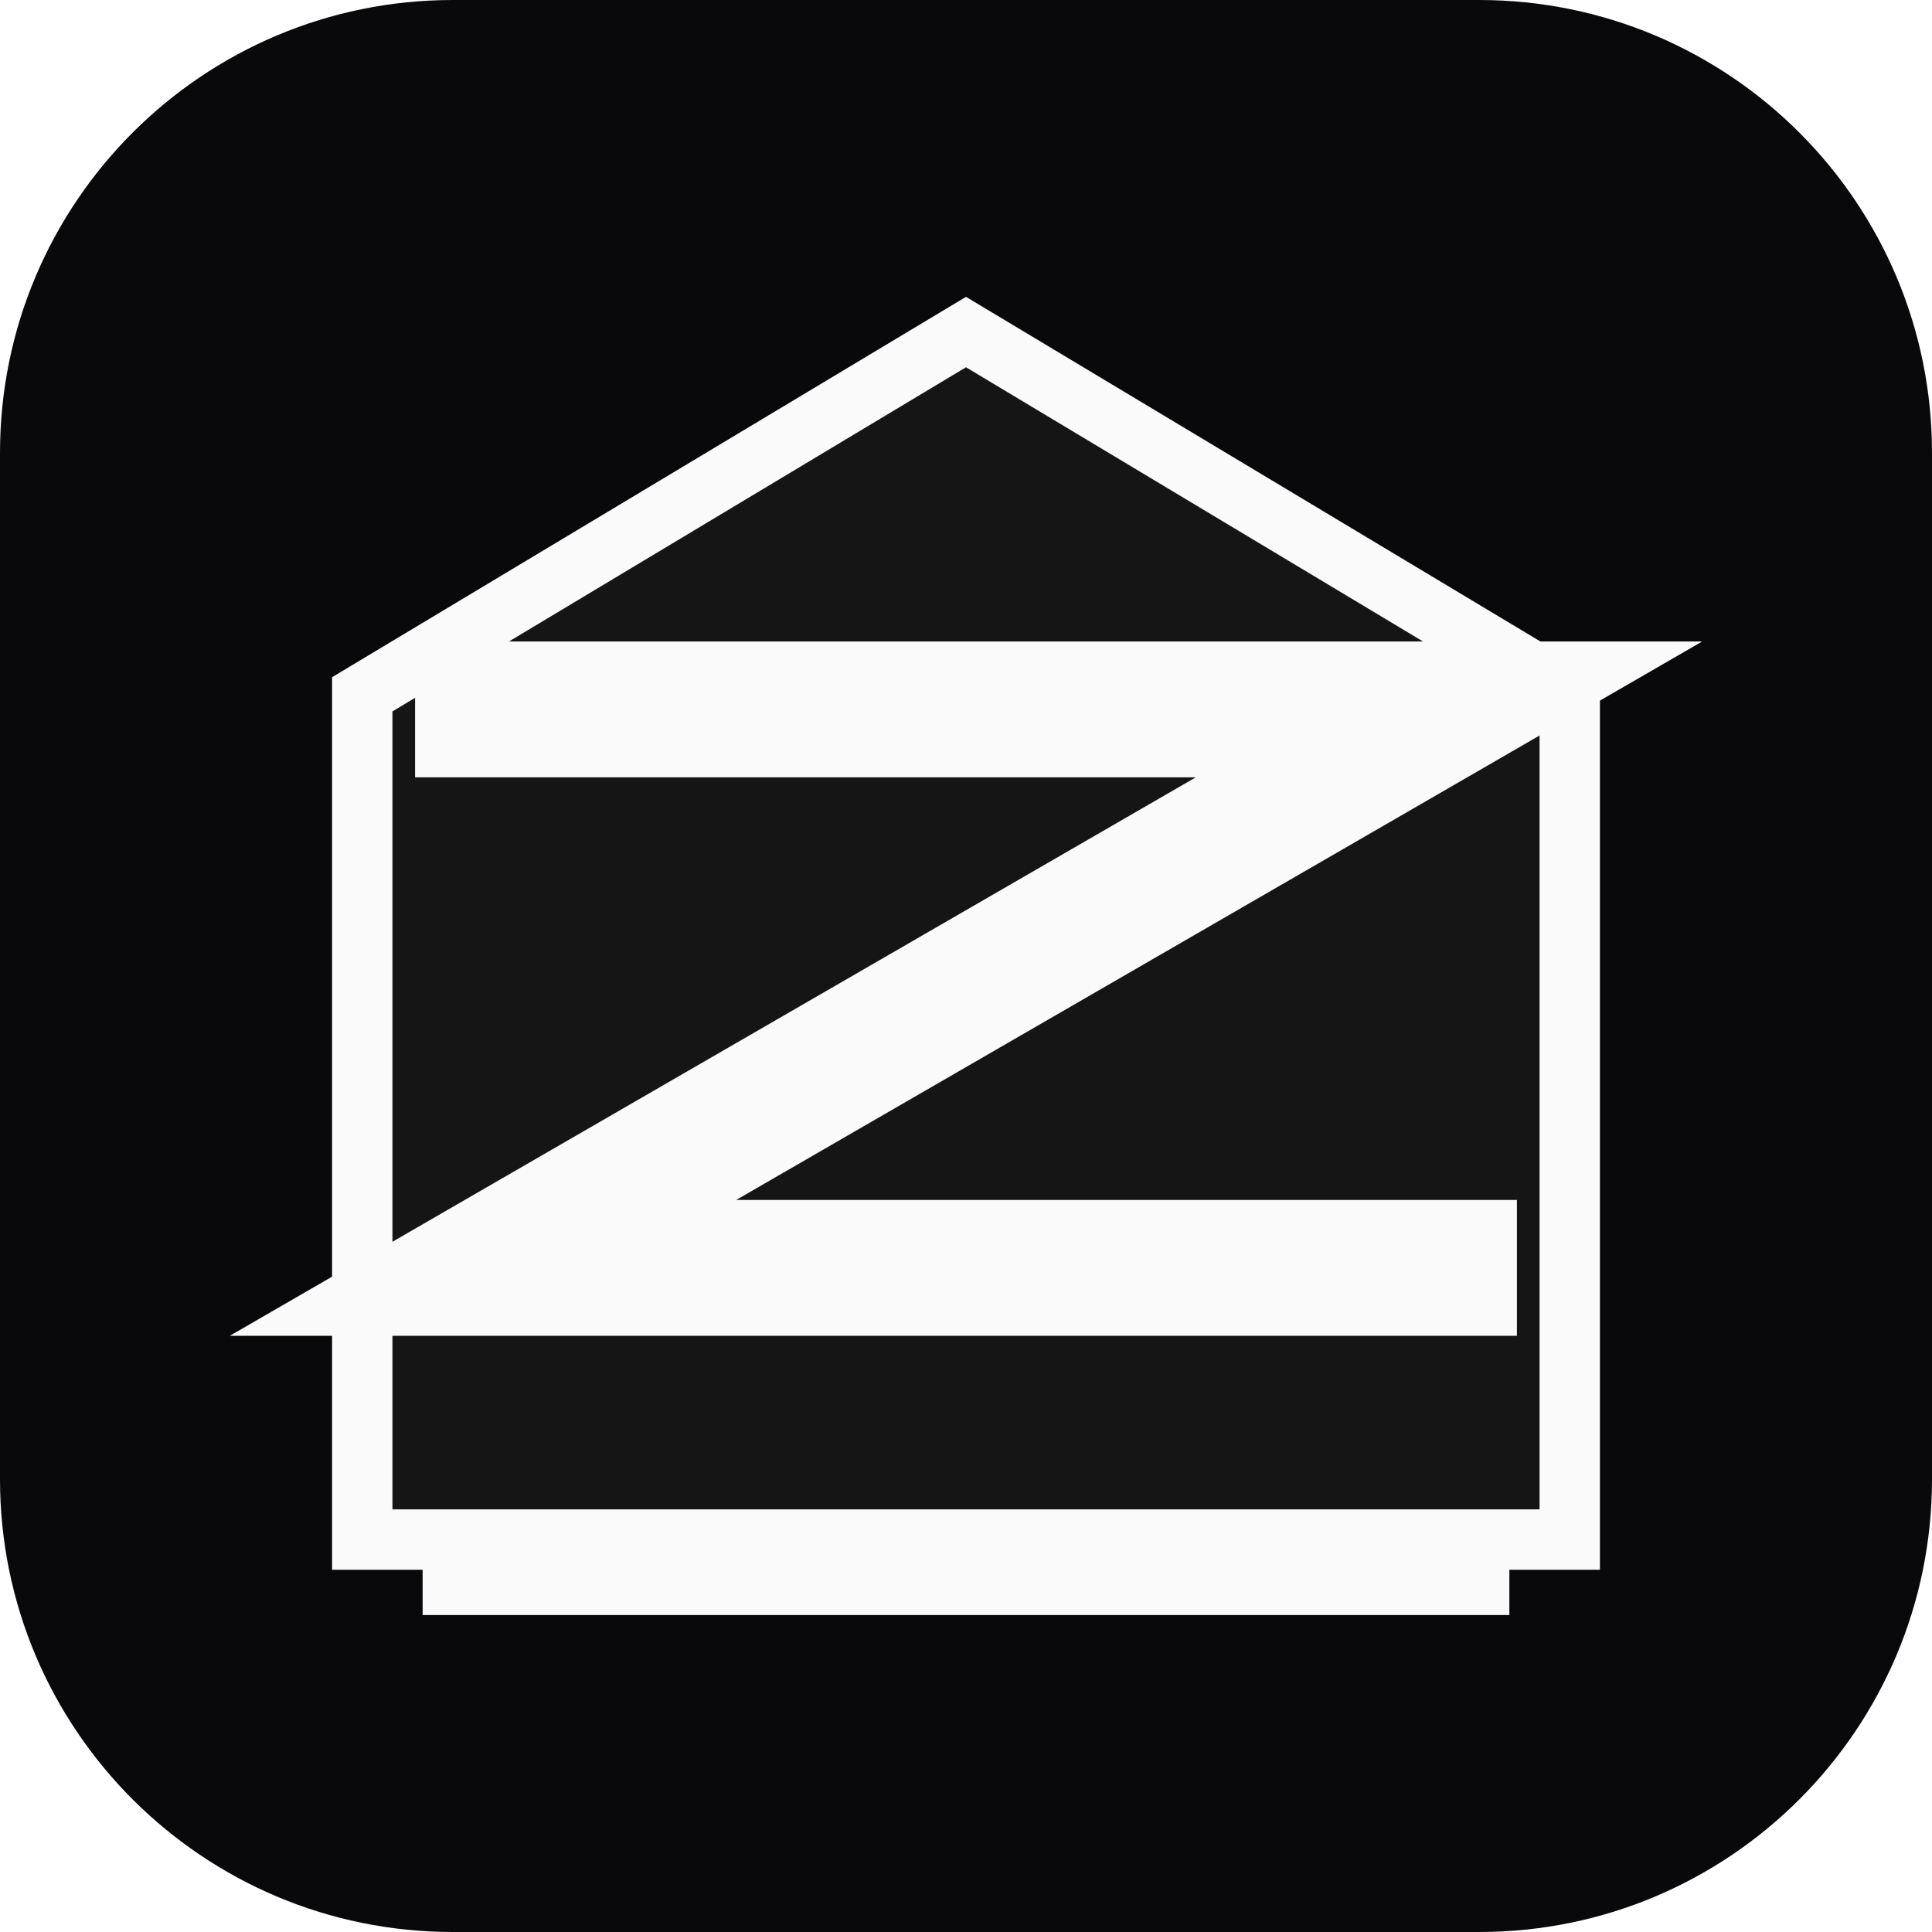
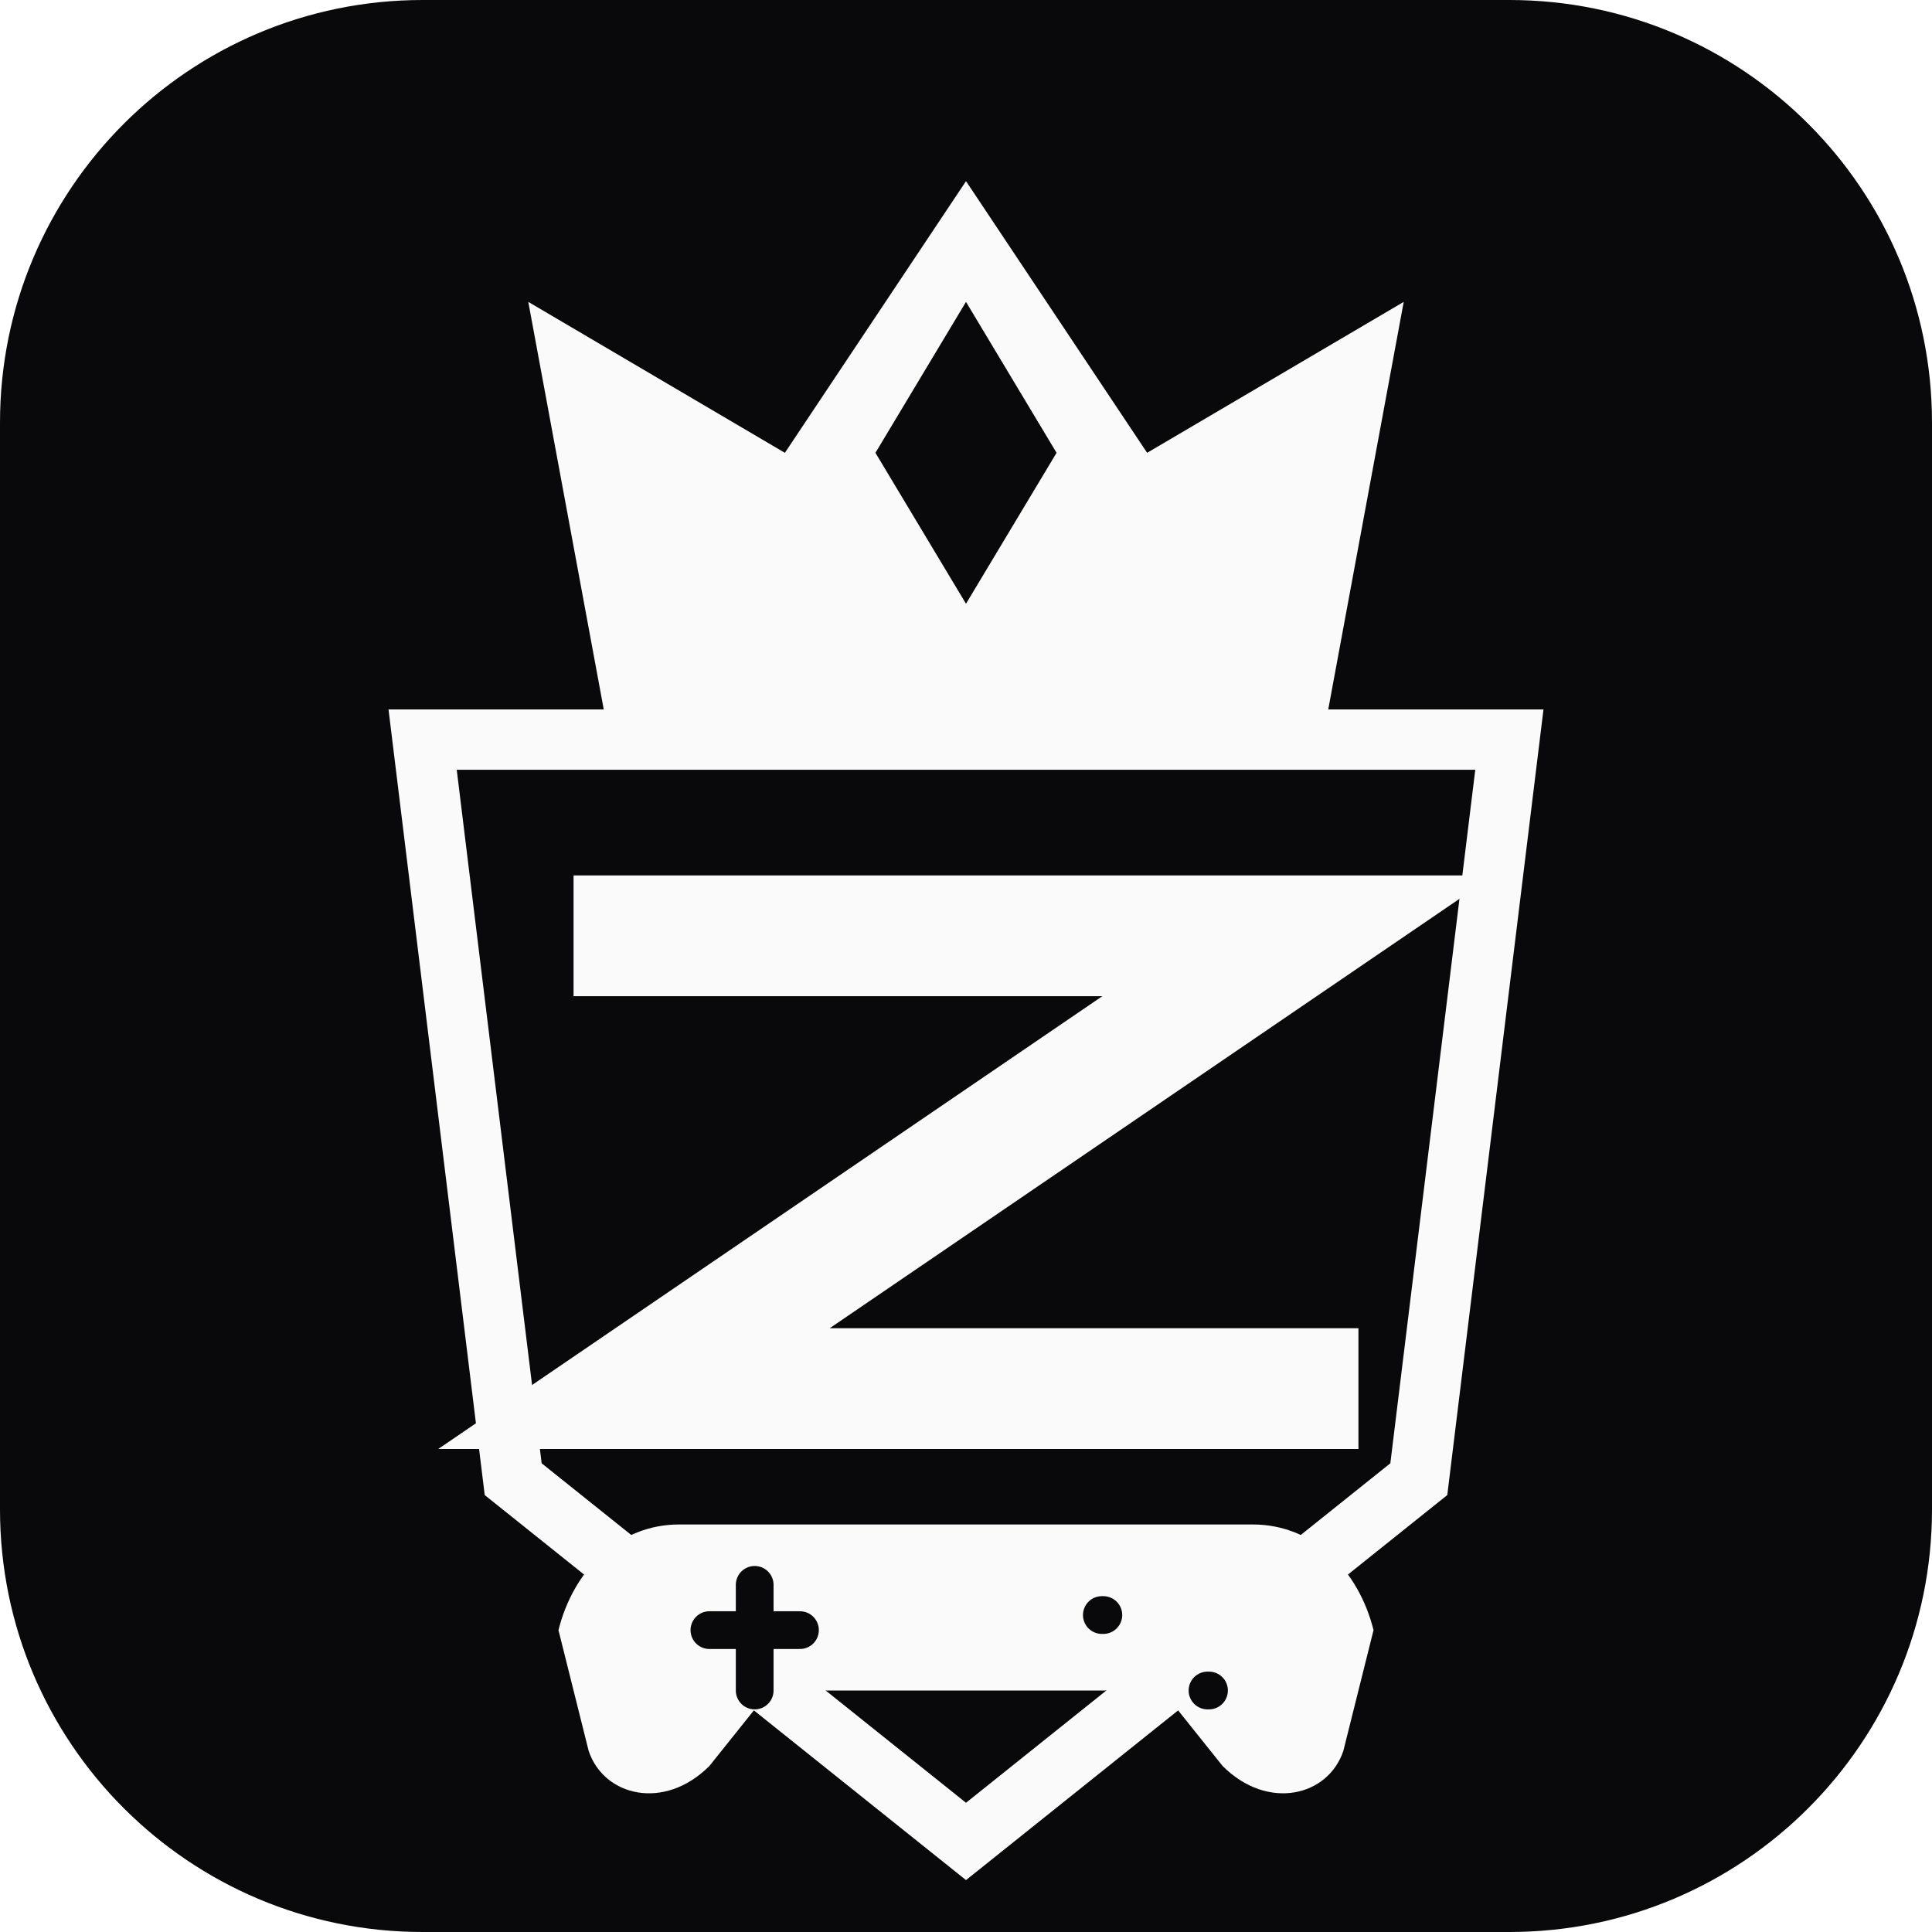
<svg xmlns="http://www.w3.org/2000/svg" viewBox="0 0 128 128">
-   <rect width="128" height="128" rx="30" fill="#09090b" />
-   <path d="M24 46 64 22l40 24v56H24V46Z" fill="#fafafa" fill-opacity=".05" stroke="#fafafa" stroke-width="4" />
-   <path d="M32 47h64L32 84h64" fill="none" stroke="#fafafa" stroke-width="9" stroke-linecap="square" stroke-linejoin="miter" />
-   <path d="M30 105h68" fill="none" stroke="#fafafa" stroke-width="4" stroke-linecap="square" />
+   <rect width="128" height="128" rx="28" fill="#09090b" />
+   <path d="M64 12 76 30l17-10-5 27H40l-5-27 17 10 12-18Z" fill="#fafafa" />
+   <path d="m64 20 6 10-6 10-6-10 6-10Z" fill="#09090b" />
+   <path d="M28 49h72l-6 49-30 24-30-24-6-49Z" fill="#09090b" stroke="#fafafa" stroke-width="4" stroke-linejoin="miter" />
+   <path d="M42 62h44L42 92h44" fill="none" stroke="#fafafa" stroke-width="8" stroke-linecap="square" stroke-linejoin="miter" />
+   <path d="M45 101h38c4 0 7 3 8 7l-2 8c-1 3-5 4-8 1l-4-5H51l-4 5c-3 3-7 2-8-1l-2-8c1-4 4-7 8-7Z" fill="#fafafa" />
+   <path d="M50 105v7M47 108h6M73 107h.1M80 112h.1" fill="none" stroke="#09090b" stroke-width="2.5" stroke-linecap="round" />
</svg>
